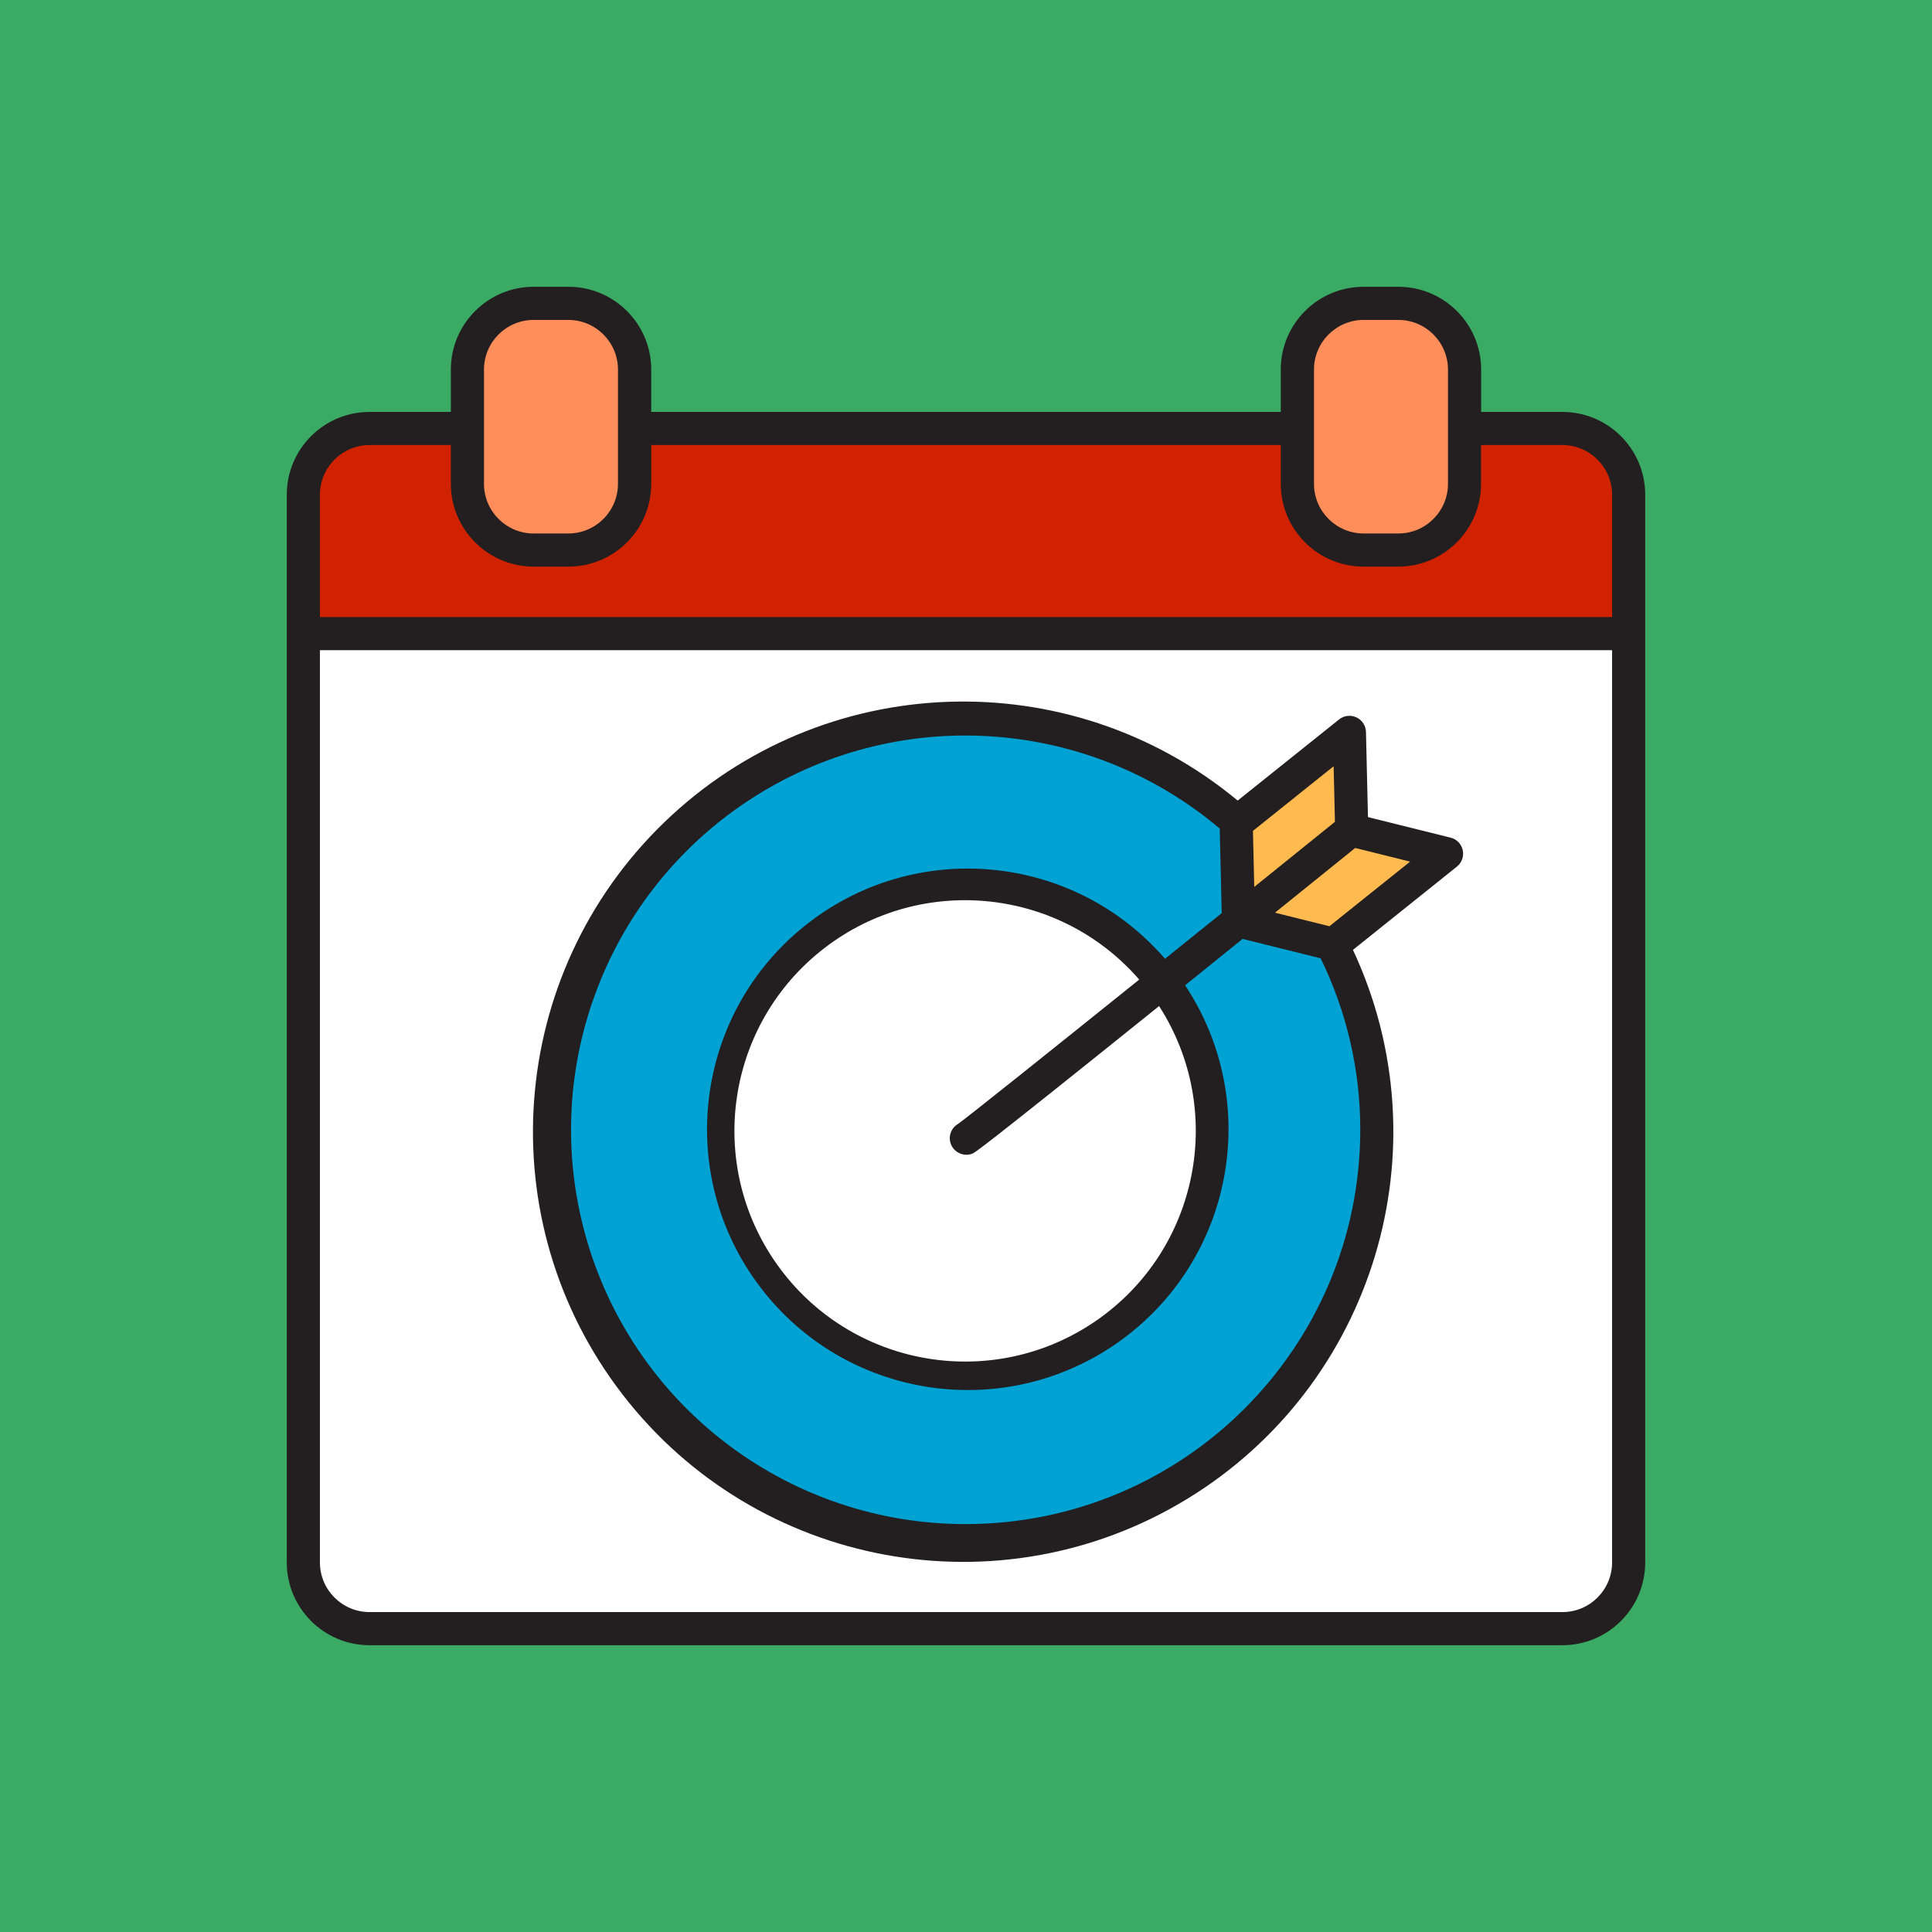
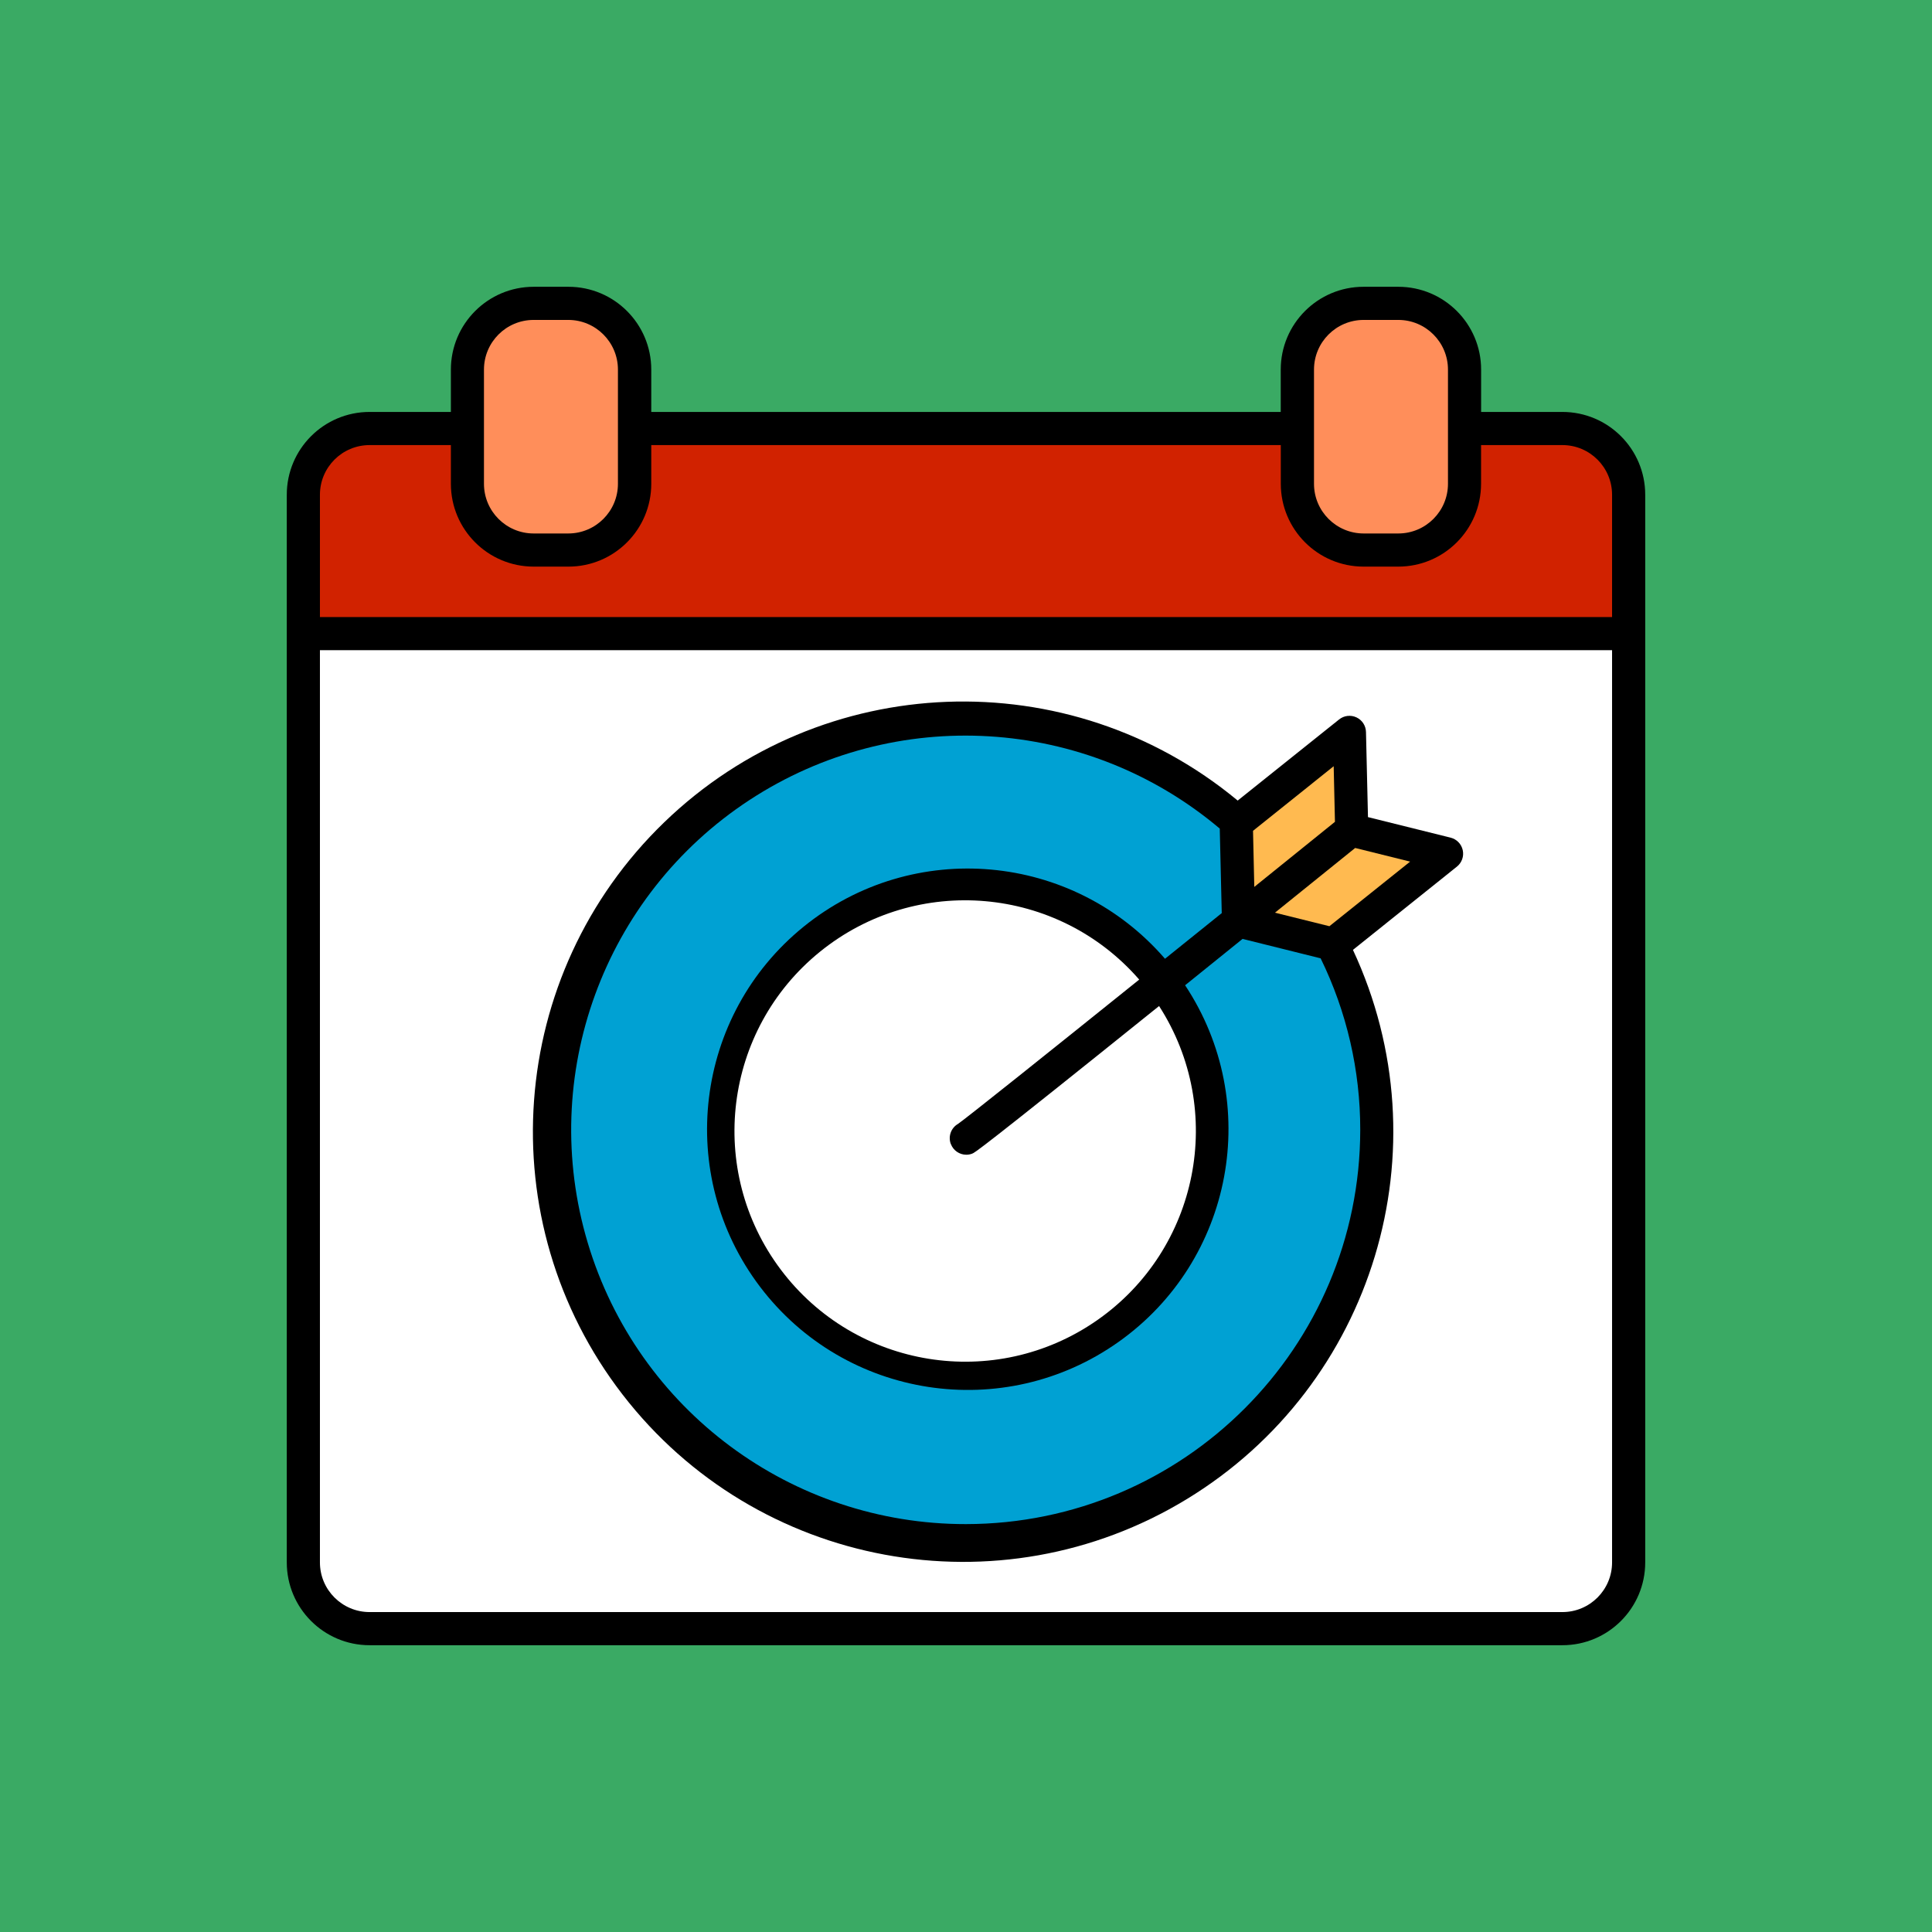
<svg xmlns="http://www.w3.org/2000/svg" width="512" height="512" viewBox="0 0 32 32" data-name="Layer 1" id="Layer_1" version="1.1">
  <defs id="defs1">
    <style id="style1">.cls-1{fill:#231f20;}.cls-2{fill:#ff8e5a;}.cls-3{fill:#d12200;}.cls-4{fill:#ffffff;}.cls-5{fill:#ffba50;}.cls-6{fill:#00a1d3;}</style>
  </defs>
  <rect style="fill:#3aaa64;fill-opacity:1;stroke-width:0.125" id="rect1-9" width="32" height="32" x="9.5367432e-07" y="9.5367432e-07" />
-   <g id="g8" transform="matrix(0.5487805,0,0,0.5487805,2.280488,2.280488)">
-     <path class="cls-1" d="M 43,8.277 H 40.548 V 7 a 2.5,2.5 0 0 0 -2.5,-2.5 H 37 A 2.5,2.5 0 0 0 34.5,7 v 1.277 h -19 V 7 A 2.5,2.5 0 0 0 13,4.5 H 11.952 A 2.5,2.5 0 0 0 9.452,7 V 8.277 H 7 a 2.5,2.5 0 0 0 -2.5,2.5 V 43 A 2.5,2.5 0 0 0 7,45.5 H 43 A 2.5,2.5 0 0 0 45.5,43 V 10.777 A 2.5,2.5 0 0 0 43,8.277 Z" id="path1" />
-     <rect class="cls-2" height="6.446" rx="1.5" width="4.044" x="35.503" y="5.5" id="rect1" />
-     <rect class="cls-2" height="6.446" rx="1.5" width="4.044" x="10.452" y="5.5" id="rect2" />
-     <path class="cls-3" d="M 5.5,10.777 A 1.5,1.5 0 0 1 7,9.277 h 2.452 v 1.169 a 2.5,2.5 0 0 0 2.5,2.5 H 13 a 2.5,2.5 0 0 0 2.5,-2.5 V 9.277 h 19 v 1.169 a 2.5,2.5 0 0 0 2.5,2.5 h 1.045 a 2.5,2.5 0 0 0 2.5,-2.5 V 9.277 H 43 a 1.5,1.5 0 0 1 1.5,1.5 v 3.691 h -39 z" id="path2" />
-     <path class="cls-4" d="M 43,44.5 H 7 A 1.5,1.5 0 0 1 5.5,43 V 15.468 h 39 V 43 A 1.5,1.5 0 0 1 43,44.5 Z" id="path3" />
-     <path class="cls-1" d="m 39.625,21.126 -2.493,-0.62 -0.06,-2.568 A 0.5,0.5 0 0 0 36.259,17.559 L 33.2,20.007 a 12.983,12.983 0 1 0 3.479,4.506 L 39.817,22 a 0.5,0.5 0 0 0 -0.192,-0.875 z" id="path4" />
-     <path class="cls-5" d="m 36.135,20.649 -2.435,1.964 -0.039,-1.692 2.435,-1.95 z" id="path5" />
-     <path class="cls-6" d="m 25,41.844 a 11.9,11.9 0 1 1 7.658,-20.992 l 0.06,2.552 -1.712,1.378 a 7.869,7.869 0 1 0 0.607,0.8 l 1.735,-1.4 2.356,0.586 A 11.763,11.763 0 0 1 36.9,29.946 11.912,11.912 0 0 1 25,41.844 Z" id="path6" />
-     <path class="cls-4" d="m 24.542,30.372 a 0.5,0.5 0 0 0 0.469,0.325 0.491,0.491 0 0 0 0.175,-0.032 c 0.079,-0.029 0.191,-0.073 5.642,-4.455 a 6.962,6.962 0 1 1 -0.6,-0.8 c -2.812,2.259 -5.194,4.164 -5.468,4.356 a 0.5,0.5 0 0 0 -0.218,0.606 z" id="path7" />
-     <path class="cls-5" d="m 35.968,23.8 -1.643,-0.409 2.421,-1.953 1.658,0.412 z" id="path8" />
-   </g>
+   <path class="cls-1" d="m 25.878,6.823 h -1.346 V 6.122 A 1.372,1.372 0 0 0 23.16,4.75 H 22.585 A 1.372,1.372 0 0 0 21.213,6.122 V 6.823 H 10.787 V 6.122 A 1.372,1.372 0 0 0 9.415,4.75 H 8.84 A 1.372,1.372 0 0 0 7.468,6.122 V 6.823 H 6.122 A 1.372,1.372 0 0 0 4.75,8.195 V 25.878 A 1.372,1.372 0 0 0 6.122,27.25 H 25.878 A 1.372,1.372 0 0 0 27.25,25.878 V 8.195 A 1.372,1.372 0 0 0 25.878,6.823 Z" id="path1" style="stroke-width:0.549;fill:#000000;fill-opacity:1" />
+   <rect class="cls-2" height="3.537" rx="0.823" width="2.219" x="21.764" y="5.299" id="rect1" style="stroke-width:0.549" />
+   <rect class="cls-2" height="3.537" rx="0.823" width="2.219" x="8.016" y="5.299" id="rect2" style="stroke-width:0.549" />
+   <path class="cls-3" d="M 5.299,8.195 A 0.823,0.823 0 0 1 6.122,7.372 H 7.468 V 8.013 A 1.372,1.372 0 0 0 8.84,9.385 h 0.575 A 1.372,1.372 0 0 0 10.787,8.013 V 7.372 h 10.427 V 8.013 A 1.372,1.372 0 0 0 22.585,9.385 h 0.573 A 1.372,1.372 0 0 0 24.531,8.013 V 7.372 h 1.347 A 0.823,0.823 0 0 1 26.701,8.195 V 10.22 H 5.299 Z" id="path2" style="stroke-width:0.549" />
+   <path class="cls-4" d="M 25.878,26.701 H 6.122 A 0.823,0.823 0 0 1 5.299,25.878 V 10.769 H 26.701 v 15.109 a 0.823,0.823 0 0 1 -0.823,0.823 z" id="path3" style="stroke-width:0.549" />
+   <path class="cls-1" d="m 24.026,13.874 -1.368,-0.34 -0.033,-1.409 A 0.274,0.274 0 0 0 22.179,11.917 L 20.5,13.26 a 7.125,7.125 0 1 0 1.909,2.473 l 1.722,-1.379 a 0.274,0.274 0 0 0 -0.105,-0.48 z" id="path4" style="stroke-width:0.549;fill:#000000;fill-opacity:1" />
+   <path class="cls-5" d="m 22.111,13.612 -1.336,1.078 -0.021,-0.929 1.336,-1.07 z" id="path5" style="stroke-width:0.549" />
+   <path class="cls-6" d="m 16,25.244 a 6.53,6.53 0 1 1 4.203,-11.52 l 0.033,1.4 -0.94,0.756 a 4.318,4.318 0 1 0 0.333,0.439 l 0.952,-0.768 1.293,0.322 A 6.455,6.455 0 0 1 22.53,18.714 6.537,6.537 0 0 1 16,25.244 Z" id="path6" style="stroke-width:0.549" />
+   <path class="cls-4" d="m 15.749,18.948 a 0.274,0.274 0 0 0 0.257,0.178 0.269,0.269 0 0 0 0.096,-0.018 c 0.043,-0.016 0.105,-0.04 3.096,-2.445 A 3.821,3.821 0 1 1 18.869,16.225 c -1.543,1.24 -2.85,2.285 -3.001,2.39 a 0.274,0.274 0 0 0 -0.12,0.333 z" id="path7" style="stroke-width:0.549" />
+   <path class="cls-5" d="m 22.019,15.341 -0.902,-0.224 1.329,-1.072 0.91,0.226 z" id="path8" style="stroke-width:0.549" />
</svg>
